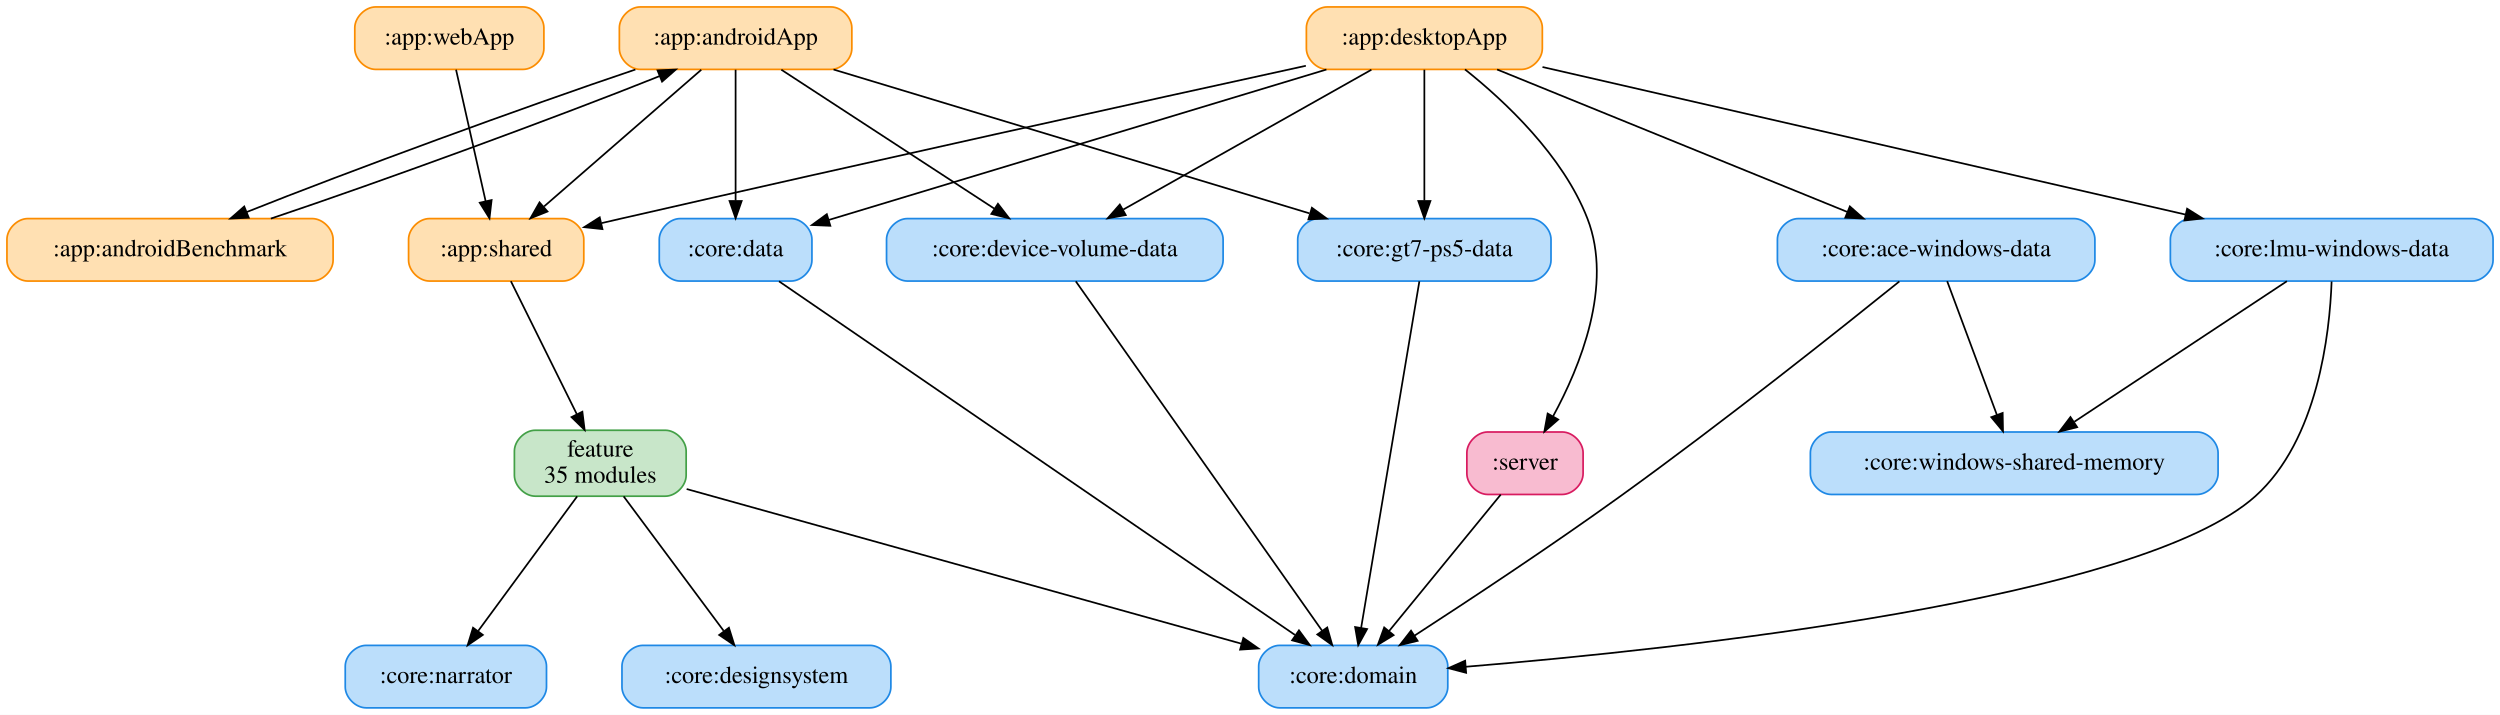
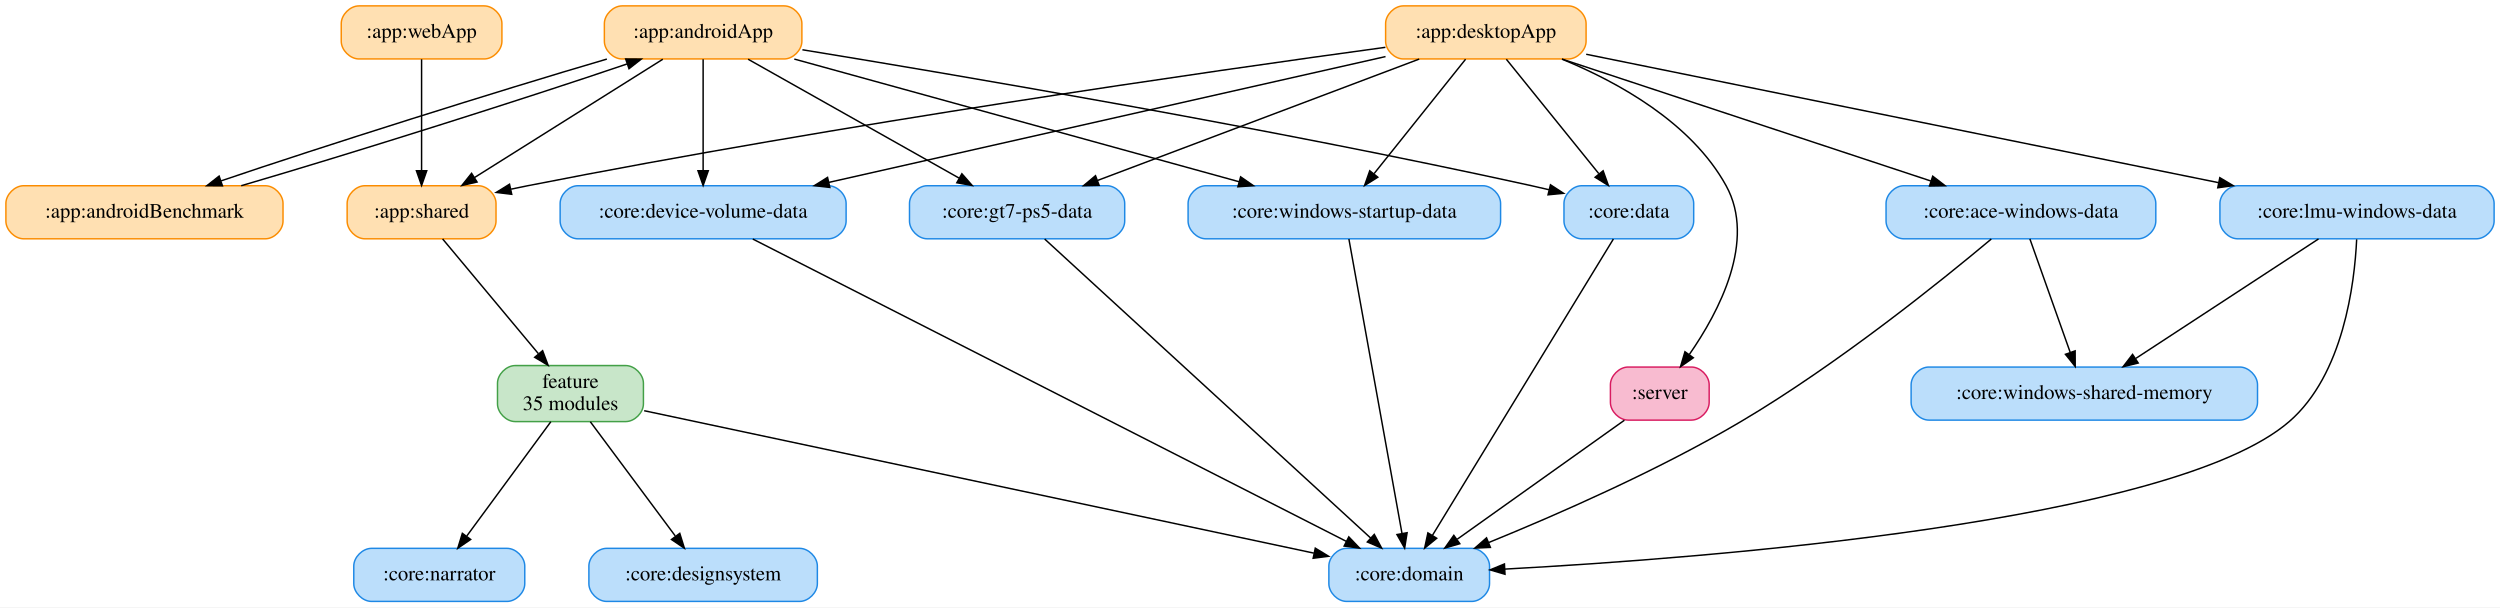
- <svg xmlns="http://www.w3.org/2000/svg" width="1441pt" height="412pt" viewBox="0.00 0.00 1441.00 412.00">
+ <svg xmlns="http://www.w3.org/2000/svg" width="1696pt" height="412pt" viewBox="0.00 0.00 1696.00 412.00">
  <g id="graph0" class="graph" transform="scale(1 1) rotate(0) translate(4 408)">
-     <polygon fill="white" stroke="transparent" points="-4,4 -4,-408 1437,-408 1437,4 -4,4" />
+     <polygon fill="white" stroke="transparent" points="-4,4 -4,-408 1692,-408 1692,4 -4,4" />
    <g id="node1" class="node">
-       <path fill="#ffe0b2" stroke="#fb8c00" d="M475,-404C475,-404 365,-404 365,-404 359,-404 353,-398 353,-392 353,-392 353,-380 353,-380 353,-374 359,-368 365,-368 365,-368 475,-368 475,-368 481,-368 487,-374 487,-380 487,-380 487,-392 487,-392 487,-398 481,-404 475,-404" />
-       <text text-anchor="middle" x="420" y="-382.3" font-family="Times,serif" font-size="14.00">:app:androidApp</text>
+       <path fill="#ffe0b2" stroke="#fb8c00" d="M528,-404C528,-404 418,-404 418,-404 412,-404 406,-398 406,-392 406,-392 406,-380 406,-380 406,-374 412,-368 418,-368 418,-368 528,-368 528,-368 534,-368 540,-374 540,-380 540,-380 540,-392 540,-392 540,-398 534,-404 528,-404" />
+       <text text-anchor="middle" x="473" y="-382.3" font-family="Times,serif" font-size="14.00">:app:androidApp</text>
    </g>
    <g id="node2" class="node">
      <path fill="#ffe0b2" stroke="#fb8c00" d="M176,-282C176,-282 12,-282 12,-282 6,-282 0,-276 0,-270 0,-270 0,-258 0,-258 0,-252 6,-246 12,-246 12,-246 176,-246 176,-246 182,-246 188,-252 188,-258 188,-258 188,-270 188,-270 188,-276 182,-282 176,-282" />
      <text text-anchor="middle" x="94" y="-260.3" font-family="Times,serif" font-size="14.00">:app:androidBenchmark</text>
    </g>
    <g id="edge1" class="edge">
-       <path fill="none" stroke="black" d="M362.24,-367.93C297.96,-346.3 196.4,-309.02 138.13,-285.76" />
-       <polygon fill="black" stroke="black" points="139.4,-282.49 128.81,-282.01 136.78,-288.99 139.4,-282.49" />
+       <path fill="none" stroke="black" d="M407.7,-367.93C333.41,-346.16 214.38,-308.56 146.03,-285.33" />
+       <polygon fill="black" stroke="black" points="146.92,-281.93 136.33,-282.01 144.65,-288.55 146.92,-281.93" />
    </g>
    <g id="node4" class="node">
      <path fill="#ffe0b2" stroke="#fb8c00" d="M320.5,-282C320.5,-282 243.5,-282 243.5,-282 237.5,-282 231.5,-276 231.5,-270 231.5,-270 231.5,-258 231.5,-258 231.5,-252 237.5,-246 243.5,-246 243.5,-246 320.5,-246 320.5,-246 326.5,-246 332.5,-252 332.5,-258 332.5,-258 332.5,-270 332.5,-270 332.5,-276 326.5,-282 320.5,-282" />
      <text text-anchor="middle" x="282" y="-260.3" font-family="Times,serif" font-size="14.00">:app:shared</text>
    </g>
    <g id="edge2" class="edge">
-       <path fill="none" stroke="black" d="M400.23,-367.81C376.45,-347.13 336.41,-312.31 309.6,-289" />
-       <polygon fill="black" stroke="black" points="311.58,-286.08 301.74,-282.16 306.98,-291.36 311.58,-286.08" />
+       <path fill="none" stroke="black" d="M445.63,-367.81C412.02,-346.69 354.91,-310.81 317.82,-287.51" />
+       <polygon fill="black" stroke="black" points="319.64,-284.52 309.31,-282.16 315.92,-290.44 319.64,-284.52" />
    </g>
    <g id="node7" class="node">
-       <path fill="#bbdefb" stroke="#1e88e5" d="M452,-282C452,-282 388,-282 388,-282 382,-282 376,-276 376,-270 376,-270 376,-258 376,-258 376,-252 382,-246 388,-246 388,-246 452,-246 452,-246 458,-246 464,-252 464,-258 464,-258 464,-270 464,-270 464,-276 458,-282 452,-282" />
-       <text text-anchor="middle" x="420" y="-260.3" font-family="Times,serif" font-size="14.00">:core:data</text>
+       <path fill="#bbdefb" stroke="#1e88e5" d="M1133,-282C1133,-282 1069,-282 1069,-282 1063,-282 1057,-276 1057,-270 1057,-270 1057,-258 1057,-258 1057,-252 1063,-246 1069,-246 1069,-246 1133,-246 1133,-246 1139,-246 1145,-252 1145,-258 1145,-258 1145,-270 1145,-270 1145,-276 1139,-282 1133,-282" />
+       <text text-anchor="middle" x="1101" y="-260.3" font-family="Times,serif" font-size="14.00">:core:data</text>
    </g>
    <g id="edge3" class="edge">
-       <path fill="none" stroke="black" d="M420,-367.81C420,-348.11 420,-315.58 420,-292.39" />
-       <polygon fill="black" stroke="black" points="423.5,-292.16 420,-282.16 416.5,-292.16 423.5,-292.16" />
+       <path fill="none" stroke="black" d="M540.35,-374.24C646.13,-356.99 857.48,-321.08 1035,-282 1038.85,-281.15 1042.83,-280.24 1046.82,-279.28" />
+       <polygon fill="black" stroke="black" points="1047.84,-282.64 1056.73,-276.86 1046.18,-275.84 1047.84,-282.64" />
    </g>
    <g id="node9" class="node">
-       <path fill="#bbdefb" stroke="#1e88e5" d="M689,-282C689,-282 519,-282 519,-282 513,-282 507,-276 507,-270 507,-270 507,-258 507,-258 507,-252 513,-246 519,-246 519,-246 689,-246 689,-246 695,-246 701,-252 701,-258 701,-258 701,-270 701,-270 701,-276 695,-282 689,-282" />
-       <text text-anchor="middle" x="604" y="-260.3" font-family="Times,serif" font-size="14.00">:core:device-volume-data</text>
+       <path fill="#bbdefb" stroke="#1e88e5" d="M558,-282C558,-282 388,-282 388,-282 382,-282 376,-276 376,-270 376,-270 376,-258 376,-258 376,-252 382,-246 388,-246 388,-246 558,-246 558,-246 564,-246 570,-252 570,-258 570,-258 570,-270 570,-270 570,-276 564,-282 558,-282" />
+       <text text-anchor="middle" x="473" y="-260.3" font-family="Times,serif" font-size="14.00">:core:device-volume-data</text>
    </g>
    <g id="edge4" class="edge">
-       <path fill="none" stroke="black" d="M446.36,-367.81C478.61,-346.78 533.3,-311.11 569.04,-287.8" />
-       <polygon fill="black" stroke="black" points="571.22,-290.56 577.69,-282.16 567.4,-284.69 571.22,-290.56" />
+       <path fill="none" stroke="black" d="M473,-367.81C473,-348.11 473,-315.58 473,-292.39" />
+       <polygon fill="black" stroke="black" points="476.5,-292.16 473,-282.16 469.5,-292.16 476.5,-292.16" />
    </g>
    <g id="node11" class="node">
-       <path fill="#bbdefb" stroke="#1e88e5" d="M878,-282C878,-282 756,-282 756,-282 750,-282 744,-276 744,-270 744,-270 744,-258 744,-258 744,-252 750,-246 756,-246 756,-246 878,-246 878,-246 884,-246 890,-252 890,-258 890,-258 890,-270 890,-270 890,-276 884,-282 878,-282" />
-       <text text-anchor="middle" x="817" y="-260.3" font-family="Times,serif" font-size="14.00">:core:gt7-ps5-data</text>
+       <path fill="#bbdefb" stroke="#1e88e5" d="M747,-282C747,-282 625,-282 625,-282 619,-282 613,-276 613,-270 613,-270 613,-258 613,-258 613,-252 619,-246 625,-246 625,-246 747,-246 747,-246 753,-246 759,-252 759,-258 759,-258 759,-270 759,-270 759,-276 753,-282 747,-282" />
+       <text text-anchor="middle" x="686" y="-260.3" font-family="Times,serif" font-size="14.00">:core:gt7-ps5-data</text>
    </g>
    <g id="edge5" class="edge">
-       <path fill="none" stroke="black" d="M476.46,-367.93C548.78,-346.07 673.92,-308.25 750.7,-285.04" />
-       <polygon fill="black" stroke="black" points="752.18,-288.25 760.74,-282.01 750.15,-281.55 752.18,-288.25" />
+       <path fill="none" stroke="black" d="M503.52,-367.81C541.16,-346.6 605.23,-310.5 646.57,-287.21" />
+       <polygon fill="black" stroke="black" points="648.54,-290.12 655.54,-282.16 645.11,-284.02 648.54,-290.12" />
+     </g>
+     <g id="node15" class="node">
+       <path fill="#bbdefb" stroke="#1e88e5" d="M1002,-282C1002,-282 814,-282 814,-282 808,-282 802,-276 802,-270 802,-270 802,-258 802,-258 802,-252 808,-246 814,-246 814,-246 1002,-246 1002,-246 1008,-246 1014,-252 1014,-258 1014,-258 1014,-270 1014,-270 1014,-276 1008,-282 1002,-282" />
+       <text text-anchor="middle" x="908" y="-260.3" font-family="Times,serif" font-size="14.00">:core:windows-startup-data</text>
    </g>
    <g id="edge6" class="edge">
-       <path fill="none" stroke="black" d="M152.13,-282.01C216.6,-303.62 318.18,-340.89 376.3,-364.18" />
-       <polygon fill="black" stroke="black" points="375,-367.43 385.58,-367.93 377.62,-360.94 375,-367.43" />
+       <path fill="none" stroke="black" d="M534.86,-367.93C614.51,-345.96 752.63,-307.86 836.63,-284.69" />
+       <polygon fill="black" stroke="black" points="837.64,-288.04 846.35,-282.01 835.78,-281.29 837.64,-288.04" />
+     </g>
+     <g id="edge7" class="edge">
+       <path fill="none" stroke="black" d="M159.64,-282.01C234.11,-303.75 353.17,-341.36 421.36,-364.61" />
+       <polygon fill="black" stroke="black" points="420.45,-368 431.05,-367.93 422.72,-361.38 420.45,-368" />
    </g>
    <g id="node3" class="node">
-       <path fill="#ffe0b2" stroke="#fb8c00" d="M873,-404C873,-404 761,-404 761,-404 755,-404 749,-398 749,-392 749,-392 749,-380 749,-380 749,-374 755,-368 761,-368 761,-368 873,-368 873,-368 879,-368 885,-374 885,-380 885,-380 885,-392 885,-392 885,-398 879,-404 873,-404" />
-       <text text-anchor="middle" x="817" y="-382.3" font-family="Times,serif" font-size="14.00">:app:desktopApp</text>
+       <path fill="#ffe0b2" stroke="#fb8c00" d="M1060,-404C1060,-404 948,-404 948,-404 942,-404 936,-398 936,-392 936,-392 936,-380 936,-380 936,-374 942,-368 948,-368 948,-368 1060,-368 1060,-368 1066,-368 1072,-374 1072,-380 1072,-380 1072,-392 1072,-392 1072,-398 1066,-404 1060,-404" />
+       <text text-anchor="middle" x="1004" y="-382.3" font-family="Times,serif" font-size="14.00">:app:desktopApp</text>
    </g>
-     <g id="edge7" class="edge">
-       <path fill="none" stroke="black" d="M748.69,-370.09C658.31,-350.3 494.06,-314.11 354,-282 350.34,-281.16 346.58,-280.29 342.79,-279.41" />
-       <polygon fill="black" stroke="black" points="343.26,-275.93 332.72,-277.06 341.67,-282.74 343.26,-275.93" />
+     <g id="edge8" class="edge">
+       <path fill="none" stroke="black" d="M935.86,-375.91C817.18,-359.7 565.03,-323.57 354,-282 350.32,-281.27 346.54,-280.49 342.73,-279.68" />
+       <polygon fill="black" stroke="black" points="343.16,-276.19 332.64,-277.46 341.65,-283.03 343.16,-276.19" />
    </g>
    <g id="node6" class="node">
-       <path fill="#bbdefb" stroke="#1e88e5" d="M1191.5,-282C1191.5,-282 1032.5,-282 1032.5,-282 1026.5,-282 1020.5,-276 1020.5,-270 1020.5,-270 1020.5,-258 1020.5,-258 1020.5,-252 1026.5,-246 1032.5,-246 1032.5,-246 1191.5,-246 1191.5,-246 1197.5,-246 1203.5,-252 1203.5,-258 1203.5,-258 1203.5,-270 1203.5,-270 1203.5,-276 1197.5,-282 1191.5,-282" />
-       <text text-anchor="middle" x="1112" y="-260.3" font-family="Times,serif" font-size="14.00">:core:ace-windows-data</text>
-     </g>
-     <g id="edge8" class="edge">
-       <path fill="none" stroke="black" d="M858.95,-367.93C912.03,-346.34 1003.41,-309.17 1060.62,-285.9" />
-       <polygon fill="black" stroke="black" points="1062.25,-289.02 1070.19,-282.01 1059.61,-282.53 1062.25,-289.02" />
+       <path fill="#bbdefb" stroke="#1e88e5" d="M1446.5,-282C1446.5,-282 1287.5,-282 1287.5,-282 1281.5,-282 1275.5,-276 1275.5,-270 1275.5,-270 1275.5,-258 1275.5,-258 1275.5,-252 1281.5,-246 1287.5,-246 1287.5,-246 1446.5,-246 1446.5,-246 1452.5,-246 1458.5,-252 1458.5,-258 1458.5,-258 1458.5,-270 1458.5,-270 1458.5,-276 1452.5,-282 1446.5,-282" />
+       <text text-anchor="middle" x="1367" y="-260.3" font-family="Times,serif" font-size="14.00">:core:ace-windows-data</text>
    </g>
    <g id="edge9" class="edge">
-       <path fill="none" stroke="black" d="M760.54,-367.93C684.12,-344.84 548.73,-303.91 473.74,-281.24" />
-       <polygon fill="black" stroke="black" points="474.6,-277.85 464.01,-278.3 472.57,-284.55 474.6,-277.85" />
+       <path fill="none" stroke="black" d="M1055.62,-367.93C1121.62,-346.12 1235.71,-308.4 1305.94,-285.18" />
+       <polygon fill="black" stroke="black" points="1307.16,-288.47 1315.55,-282.01 1304.96,-281.82 1307.16,-288.47" />
    </g>
    <g id="edge10" class="edge">
-       <path fill="none" stroke="black" d="M786.48,-367.81C748.84,-346.6 684.77,-310.5 643.43,-287.21" />
-       <polygon fill="black" stroke="black" points="644.89,-284.02 634.46,-282.16 641.46,-290.12 644.89,-284.02" />
+       <path fill="none" stroke="black" d="M1017.9,-367.81C1034.32,-347.49 1061.79,-313.51 1080.62,-290.21" />
+       <polygon fill="black" stroke="black" points="1083.56,-292.14 1087.13,-282.16 1078.12,-287.74 1083.56,-292.14" />
    </g>
    <g id="edge11" class="edge">
-       <path fill="none" stroke="black" d="M817,-367.81C817,-348.11 817,-315.58 817,-292.39" />
-       <polygon fill="black" stroke="black" points="820.5,-292.16 817,-282.16 813.5,-292.16 820.5,-292.16" />
+       <path fill="none" stroke="black" d="M935.94,-369.62C839.56,-347.84 663.39,-308.02 558.37,-284.29" />
+       <polygon fill="black" stroke="black" points="558.96,-280.84 548.43,-282.05 557.41,-287.66 558.96,-280.84" />
+     </g>
+     <g id="edge12" class="edge">
+       <path fill="none" stroke="black" d="M958.78,-367.93C901.32,-346.25 802.24,-308.86 740.62,-285.61" />
+       <polygon fill="black" stroke="black" points="741.66,-282.26 731.07,-282.01 739.19,-288.81 741.66,-282.26" />
    </g>
    <g id="node12" class="node">
-       <path fill="#bbdefb" stroke="#1e88e5" d="M1421,-282C1421,-282 1259,-282 1259,-282 1253,-282 1247,-276 1247,-270 1247,-270 1247,-258 1247,-258 1247,-252 1253,-246 1259,-246 1259,-246 1421,-246 1421,-246 1427,-246 1433,-252 1433,-258 1433,-258 1433,-270 1433,-270 1433,-276 1427,-282 1421,-282" />
-       <text text-anchor="middle" x="1340" y="-260.3" font-family="Times,serif" font-size="14.00">:core:lmu-windows-data</text>
-     </g>
-     <g id="edge12" class="edge">
-       <path fill="none" stroke="black" d="M885.1,-369.37C980.24,-347.54 1152.81,-307.95 1255.86,-284.3" />
-       <polygon fill="black" stroke="black" points="1256.65,-287.72 1265.62,-282.07 1255.09,-280.89 1256.65,-287.72" />
-     </g>
-     <g id="node15" class="node">
-       <path fill="#f8bbd0" stroke="#d81b60" d="M896.5,-159C896.5,-159 853.5,-159 853.5,-159 847.5,-159 841.5,-153 841.5,-147 841.5,-147 841.5,-135 841.5,-135 841.5,-129 847.5,-123 853.5,-123 853.5,-123 896.5,-123 896.5,-123 902.5,-123 908.5,-129 908.5,-135 908.5,-135 908.5,-147 908.5,-147 908.5,-153 902.5,-159 896.5,-159" />
-       <text text-anchor="middle" x="875" y="-137.3" font-family="Times,serif" font-size="14.00">:server</text>
+       <path fill="#bbdefb" stroke="#1e88e5" d="M1676,-282C1676,-282 1514,-282 1514,-282 1508,-282 1502,-276 1502,-270 1502,-270 1502,-258 1502,-258 1502,-252 1508,-246 1514,-246 1514,-246 1676,-246 1676,-246 1682,-246 1688,-252 1688,-258 1688,-258 1688,-270 1688,-270 1688,-276 1682,-282 1676,-282" />
+       <text text-anchor="middle" x="1595" y="-260.3" font-family="Times,serif" font-size="14.00">:core:lmu-windows-data</text>
    </g>
    <g id="edge13" class="edge">
-       <path fill="none" stroke="black" d="M840.41,-367.99C863.36,-349.71 896.91,-318.34 911,-282 925.92,-243.53 906.82,-196.73 891.25,-168.16" />
-       <polygon fill="black" stroke="black" points="894.15,-166.18 886.16,-159.21 888.06,-169.64 894.15,-166.18" />
+       <path fill="none" stroke="black" d="M1072.08,-371.18C1177.77,-349.72 1381.57,-308.34 1501.15,-284.06" />
+       <polygon fill="black" stroke="black" points="1501.92,-287.47 1511.03,-282.05 1500.53,-280.61 1501.92,-287.47" />
+     </g>
+     <g id="edge14" class="edge">
+       <path fill="none" stroke="black" d="M990.25,-367.81C973.99,-347.49 946.81,-313.51 928.17,-290.21" />
+       <polygon fill="black" stroke="black" points="930.71,-287.78 921.73,-282.16 925.24,-292.16 930.71,-287.78" />
    </g>
    <g id="node16" class="node">
-       <path fill="#c8e6c9" stroke="#43a047" d="M379.5,-160C379.5,-160 304.5,-160 304.5,-160 298.5,-160 292.5,-154 292.5,-148 292.5,-148 292.5,-134 292.5,-134 292.5,-128 298.5,-122 304.5,-122 304.5,-122 379.5,-122 379.5,-122 385.5,-122 391.5,-128 391.5,-134 391.5,-134 391.5,-148 391.5,-148 391.5,-154 385.5,-160 379.5,-160" />
-       <text text-anchor="middle" x="342" y="-144.8" font-family="Times,serif" font-size="14.00">feature</text>
-       <text text-anchor="middle" x="342" y="-129.8" font-family="Times,serif" font-size="14.00">35 modules</text>
+       <path fill="#f8bbd0" stroke="#d81b60" d="M1143.5,-159C1143.5,-159 1100.5,-159 1100.5,-159 1094.5,-159 1088.5,-153 1088.5,-147 1088.5,-147 1088.5,-135 1088.5,-135 1088.5,-129 1094.5,-123 1100.5,-123 1100.5,-123 1143.5,-123 1143.5,-123 1149.5,-123 1155.5,-129 1155.5,-135 1155.5,-135 1155.5,-147 1155.5,-147 1155.5,-153 1149.5,-159 1143.5,-159" />
+       <text text-anchor="middle" x="1122" y="-137.3" font-family="Times,serif" font-size="14.00">:server</text>
    </g>
-     <g id="edge14" class="edge">
-       <path fill="none" stroke="black" d="M290.47,-245.92C300.35,-226 316.81,-192.79 328.47,-169.28" />
-       <polygon fill="black" stroke="black" points="331.68,-170.69 332.99,-160.18 325.41,-167.58 331.68,-170.69" />
+     <g id="edge15" class="edge">
+       <path fill="none" stroke="black" d="M1055.75,-367.84C1094.05,-352.1 1143.49,-324.66 1167,-282 1187.55,-244.71 1162.23,-196.6 1142.09,-167.59" />
+       <polygon fill="black" stroke="black" points="1144.75,-165.29 1136.06,-159.23 1139.07,-169.39 1144.75,-165.29" />
+     </g>
+     <g id="node17" class="node">
+       <path fill="#c8e6c9" stroke="#43a047" d="M420.5,-160C420.5,-160 345.5,-160 345.5,-160 339.5,-160 333.5,-154 333.5,-148 333.5,-148 333.5,-134 333.5,-134 333.5,-128 339.5,-122 345.5,-122 345.5,-122 420.5,-122 420.5,-122 426.5,-122 432.5,-128 432.5,-134 432.5,-134 432.5,-148 432.5,-148 432.5,-154 426.5,-160 420.5,-160" />
+       <text text-anchor="middle" x="383" y="-144.8" font-family="Times,serif" font-size="14.00">feature</text>
+       <text text-anchor="middle" x="383" y="-129.8" font-family="Times,serif" font-size="14.00">35 modules</text>
+     </g>
+     <g id="edge16" class="edge">
+       <path fill="none" stroke="black" d="M296.26,-245.92C313.18,-225.64 341.59,-191.61 361.27,-168.04" />
+       <polygon fill="black" stroke="black" points="364.11,-170.1 367.83,-160.18 358.73,-165.61 364.11,-170.1" />
    </g>
    <g id="node5" class="node">
-       <path fill="#ffe0b2" stroke="#fb8c00" d="M297.5,-404C297.5,-404 212.5,-404 212.5,-404 206.5,-404 200.5,-398 200.5,-392 200.5,-392 200.5,-380 200.5,-380 200.5,-374 206.5,-368 212.5,-368 212.5,-368 297.5,-368 297.5,-368 303.5,-368 309.5,-374 309.5,-380 309.5,-380 309.5,-392 309.5,-392 309.5,-398 303.5,-404 297.5,-404" />
-       <text text-anchor="middle" x="255" y="-382.3" font-family="Times,serif" font-size="14.00">:app:webApp</text>
+       <path fill="#ffe0b2" stroke="#fb8c00" d="M324.5,-404C324.5,-404 239.5,-404 239.5,-404 233.5,-404 227.5,-398 227.5,-392 227.5,-392 227.5,-380 227.5,-380 227.5,-374 233.5,-368 239.5,-368 239.5,-368 324.5,-368 324.5,-368 330.5,-368 336.5,-374 336.5,-380 336.5,-380 336.5,-392 336.5,-392 336.5,-398 330.5,-404 324.5,-404" />
+       <text text-anchor="middle" x="282" y="-382.3" font-family="Times,serif" font-size="14.00">:app:webApp</text>
    </g>
-     <g id="edge15" class="edge">
-       <path fill="none" stroke="black" d="M258.87,-367.81C263.32,-348.02 270.69,-315.29 275.91,-292.08" />
-       <polygon fill="black" stroke="black" points="279.36,-292.69 278.14,-282.16 272.53,-291.15 279.36,-292.69" />
+     <g id="edge17" class="edge">
+       <path fill="none" stroke="black" d="M282,-367.81C282,-348.11 282,-315.58 282,-292.39" />
+       <polygon fill="black" stroke="black" points="285.5,-292.16 282,-282.16 278.5,-292.16 285.5,-292.16" />
    </g>
    <g id="node10" class="node">
-       <path fill="#bbdefb" stroke="#1e88e5" d="M818.5,-36C818.5,-36 733.5,-36 733.5,-36 727.5,-36 721.5,-30 721.5,-24 721.5,-24 721.5,-12 721.5,-12 721.5,-6 727.5,0 733.5,0 733.5,0 818.5,0 818.5,0 824.5,0 830.5,-6 830.5,-12 830.5,-12 830.5,-24 830.5,-24 830.5,-30 824.5,-36 818.5,-36" />
-       <text text-anchor="middle" x="776" y="-14.3" font-family="Times,serif" font-size="14.00">:core:domain</text>
+       <path fill="#bbdefb" stroke="#1e88e5" d="M994.5,-36C994.5,-36 909.5,-36 909.5,-36 903.5,-36 897.5,-30 897.5,-24 897.5,-24 897.5,-12 897.5,-12 897.5,-6 903.5,0 909.5,0 909.5,0 994.5,0 994.5,0 1000.5,0 1006.5,-6 1006.5,-12 1006.5,-12 1006.5,-24 1006.5,-24 1006.5,-30 1000.5,-36 994.5,-36" />
+       <text text-anchor="middle" x="952" y="-14.3" font-family="Times,serif" font-size="14.00">:core:domain</text>
    </g>
-     <g id="edge16" class="edge">
-       <path fill="none" stroke="black" d="M1090.8,-245.79C1057.22,-218.73 989.51,-164.87 930,-122 890.04,-93.21 842.8,-62.02 811.27,-41.59" />
-       <polygon fill="black" stroke="black" points="813.11,-38.62 802.82,-36.13 809.32,-44.49 813.11,-38.62" />
+     <g id="edge18" class="edge">
+       <path fill="none" stroke="black" d="M1346.9,-245.86C1313.27,-217.69 1242.77,-160.88 1177,-122 1120.95,-88.87 1052.4,-58.86 1005.8,-39.9" />
+       <polygon fill="black" stroke="black" points="1007.08,-36.64 996.5,-36.14 1004.46,-43.13 1007.08,-36.64" />
    </g>
    <g id="node14" class="node">
-       <path fill="#bbdefb" stroke="#1e88e5" d="M1262.5,-159C1262.5,-159 1051.5,-159 1051.5,-159 1045.5,-159 1039.5,-153 1039.5,-147 1039.5,-147 1039.5,-135 1039.5,-135 1039.5,-129 1045.5,-123 1051.5,-123 1051.5,-123 1262.5,-123 1262.5,-123 1268.5,-123 1274.5,-129 1274.5,-135 1274.5,-135 1274.5,-147 1274.5,-147 1274.5,-153 1268.5,-159 1262.5,-159" />
-       <text text-anchor="middle" x="1157" y="-137.3" font-family="Times,serif" font-size="14.00">:core:windows-shared-memory</text>
+       <path fill="#bbdefb" stroke="#1e88e5" d="M1515.5,-159C1515.5,-159 1304.5,-159 1304.5,-159 1298.5,-159 1292.5,-153 1292.5,-147 1292.5,-147 1292.5,-135 1292.5,-135 1292.5,-129 1298.5,-123 1304.5,-123 1304.5,-123 1515.5,-123 1515.5,-123 1521.5,-123 1527.5,-129 1527.5,-135 1527.5,-135 1527.5,-147 1527.5,-147 1527.5,-153 1521.5,-159 1515.5,-159" />
+       <text text-anchor="middle" x="1410" y="-137.3" font-family="Times,serif" font-size="14.00">:core:windows-shared-memory</text>
    </g>
-     <g id="edge17" class="edge">
-       <path fill="none" stroke="black" d="M1118.35,-245.92C1125.81,-225.86 1138.28,-192.33 1147.04,-168.79" />
-       <polygon fill="black" stroke="black" points="1150.33,-169.98 1150.53,-159.38 1143.77,-167.54 1150.33,-169.98" />
+     <g id="edge19" class="edge">
+       <path fill="none" stroke="black" d="M1373.07,-245.92C1380.17,-225.95 1392.01,-192.62 1400.37,-169.11" />
+       <polygon fill="black" stroke="black" points="1403.77,-169.98 1403.82,-159.38 1397.18,-167.64 1403.77,-169.98" />
    </g>
-     <g id="edge18" class="edge">
-       <path fill="none" stroke="black" d="M445.03,-245.84C507.72,-202.88 671.47,-90.65 742.42,-42.02" />
-       <polygon fill="black" stroke="black" points="744.72,-44.68 750.99,-36.14 740.77,-38.91 744.72,-44.68" />
+     <g id="edge20" class="edge">
+       <path fill="none" stroke="black" d="M1090.52,-245.84C1064.77,-203.67 998.25,-94.74 967.73,-44.76" />
+       <polygon fill="black" stroke="black" points="970.66,-42.85 962.47,-36.14 964.69,-46.5 970.66,-42.85" />
    </g>
    <g id="node8" class="node">
-       <path fill="#bbdefb" stroke="#1e88e5" d="M497.5,-36C497.5,-36 366.5,-36 366.5,-36 360.5,-36 354.5,-30 354.5,-24 354.5,-24 354.5,-12 354.5,-12 354.5,-6 360.5,0 366.5,0 366.5,0 497.5,0 497.5,0 503.5,0 509.5,-6 509.5,-12 509.5,-12 509.5,-24 509.5,-24 509.5,-30 503.5,-36 497.5,-36" />
-       <text text-anchor="middle" x="432" y="-14.3" font-family="Times,serif" font-size="14.00">:core:designsystem</text>
-     </g>
-     <g id="edge19" class="edge">
-       <path fill="none" stroke="black" d="M616.09,-245.84C645.89,-203.58 722.93,-94.28 758.06,-44.45" />
-       <polygon fill="black" stroke="black" points="761.02,-46.33 763.92,-36.14 755.3,-42.3 761.02,-46.33" />
-     </g>
-     <g id="edge20" class="edge">
-       <path fill="none" stroke="black" d="M814.12,-245.84C807.09,-204.02 789.03,-96.54 780.54,-46.01" />
-       <polygon fill="black" stroke="black" points="783.99,-45.42 778.88,-36.14 777.09,-46.58 783.99,-45.42" />
+       <path fill="#bbdefb" stroke="#1e88e5" d="M538.5,-36C538.5,-36 407.5,-36 407.5,-36 401.5,-36 395.5,-30 395.5,-24 395.5,-24 395.5,-12 395.5,-12 395.5,-6 401.5,0 407.5,0 407.5,0 538.5,0 538.5,0 544.5,0 550.5,-6 550.5,-12 550.5,-12 550.5,-24 550.5,-24 550.5,-30 544.5,-36 538.5,-36" />
+       <text text-anchor="middle" x="473" y="-14.3" font-family="Times,serif" font-size="14.00">:core:designsystem</text>
    </g>
    <g id="edge21" class="edge">
-       <path fill="none" stroke="black" d="M1339.94,-245.74C1338.85,-215.81 1332.05,-154.39 1296,-122 1229.58,-62.33 965.09,-33.94 840.96,-23.69" />
-       <polygon fill="black" stroke="black" points="841.08,-20.19 830.83,-22.87 840.51,-27.17 841.08,-20.19" />
+       <path fill="none" stroke="black" d="M506.68,-245.84C591.8,-202.49 815.4,-88.58 909.41,-40.7" />
+       <polygon fill="black" stroke="black" points="911.03,-43.8 918.35,-36.14 907.86,-37.56 911.03,-43.8" />
    </g>
    <g id="edge22" class="edge">
-       <path fill="none" stroke="black" d="M1314.17,-245.92C1282.11,-224.72 1227.31,-188.49 1191.63,-164.9" />
-       <polygon fill="black" stroke="black" points="1193.27,-161.78 1183,-159.19 1189.41,-167.62 1193.27,-161.78" />
+       <path fill="none" stroke="black" d="M704.7,-245.84C751.26,-203.14 872.4,-92.01 925.93,-42.92" />
+       <polygon fill="black" stroke="black" points="928.31,-45.48 933.32,-36.14 923.58,-40.32 928.31,-45.48" />
+     </g>
+     <g id="edge23" class="edge">
+       <path fill="none" stroke="black" d="M1594.76,-245.62C1593.34,-215.52 1585.81,-153.84 1549,-122 1470.04,-53.7 1154.5,-29.39 1016.81,-21.92" />
+       <polygon fill="black" stroke="black" points="1016.99,-18.42 1006.81,-21.39 1016.61,-25.41 1016.99,-18.42" />
+     </g>
+     <g id="edge24" class="edge">
+       <path fill="none" stroke="black" d="M1568.89,-245.92C1536.47,-224.72 1481.08,-188.49 1445.01,-164.9" />
+       <polygon fill="black" stroke="black" points="1446.56,-161.73 1436.28,-159.19 1442.73,-167.59 1446.56,-161.73" />
    </g>
    <g id="node13" class="node">
-       <path fill="#bbdefb" stroke="#1e88e5" d="M299,-36C299,-36 207,-36 207,-36 201,-36 195,-30 195,-24 195,-24 195,-12 195,-12 195,-6 201,0 207,0 207,0 299,0 299,0 305,0 311,-6 311,-12 311,-12 311,-24 311,-24 311,-30 305,-36 299,-36" />
-       <text text-anchor="middle" x="253" y="-14.3" font-family="Times,serif" font-size="14.00">:core:narrator</text>
-     </g>
-     <g id="edge23" class="edge">
-       <path fill="none" stroke="black" d="M861.03,-122.92C844.24,-102.41 815.94,-67.82 796.64,-44.23" />
-       <polygon fill="black" stroke="black" points="799.27,-41.91 790.22,-36.38 793.85,-46.34 799.27,-41.91" />
-     </g>
-     <g id="edge24" class="edge">
-       <path fill="none" stroke="black" d="M355.47,-121.89C370.78,-101.31 395.86,-67.58 413.12,-44.39" />
-       <polygon fill="black" stroke="black" points="416.15,-46.18 419.31,-36.06 410.53,-42 416.15,-46.18" />
+       <path fill="#bbdefb" stroke="#1e88e5" d="M340,-36C340,-36 248,-36 248,-36 242,-36 236,-30 236,-24 236,-24 236,-12 236,-12 236,-6 242,0 248,0 248,0 340,0 340,0 346,0 352,-6 352,-12 352,-12 352,-24 352,-24 352,-30 346,-36 340,-36" />
+       <text text-anchor="middle" x="294" y="-14.3" font-family="Times,serif" font-size="14.00">:core:narrator</text>
    </g>
    <g id="edge25" class="edge">
-       <path fill="none" stroke="black" d="M391.79,-126.12C470.68,-104.12 624.4,-61.27 711.59,-36.96" />
-       <polygon fill="black" stroke="black" points="712.67,-40.29 721.36,-34.23 710.79,-33.55 712.67,-40.29" />
+       <path fill="none" stroke="black" d="M911.09,-245.84C918.64,-204.02 938.02,-96.54 947.13,-46.01" />
+       <polygon fill="black" stroke="black" points="950.58,-46.6 948.91,-36.14 943.69,-45.36 950.58,-46.6" />
    </g>
    <g id="edge26" class="edge">
-       <path fill="none" stroke="black" d="M328.68,-121.89C313.54,-101.31 288.73,-67.58 271.67,-44.39" />
-       <polygon fill="black" stroke="black" points="274.3,-42.05 265.55,-36.06 268.66,-46.19 274.3,-42.05" />
+       <path fill="none" stroke="black" d="M1098,-122.92C1068.35,-101.81 1017.75,-65.8 984.59,-42.2" />
+       <polygon fill="black" stroke="black" points="986.33,-39.14 976.15,-36.19 982.27,-44.84 986.33,-39.14" />
+     </g>
+     <g id="edge27" class="edge">
+       <path fill="none" stroke="black" d="M396.47,-121.89C411.78,-101.31 436.86,-67.58 454.12,-44.39" />
+       <polygon fill="black" stroke="black" points="457.15,-46.18 460.31,-36.06 451.53,-42 457.15,-46.18" />
+     </g>
+     <g id="edge28" class="edge">
+       <path fill="none" stroke="black" d="M433,-129.37C536.19,-107.42 772.66,-57.14 887.31,-32.76" />
+       <polygon fill="black" stroke="black" points="888.3,-36.12 897.35,-30.62 886.84,-29.28 888.3,-36.12" />
+     </g>
+     <g id="edge29" class="edge">
+       <path fill="none" stroke="black" d="M369.68,-121.89C354.54,-101.31 329.73,-67.58 312.67,-44.39" />
+       <polygon fill="black" stroke="black" points="315.3,-42.05 306.55,-36.06 309.66,-46.19 315.3,-42.05" />
    </g>
  </g>
</svg>
